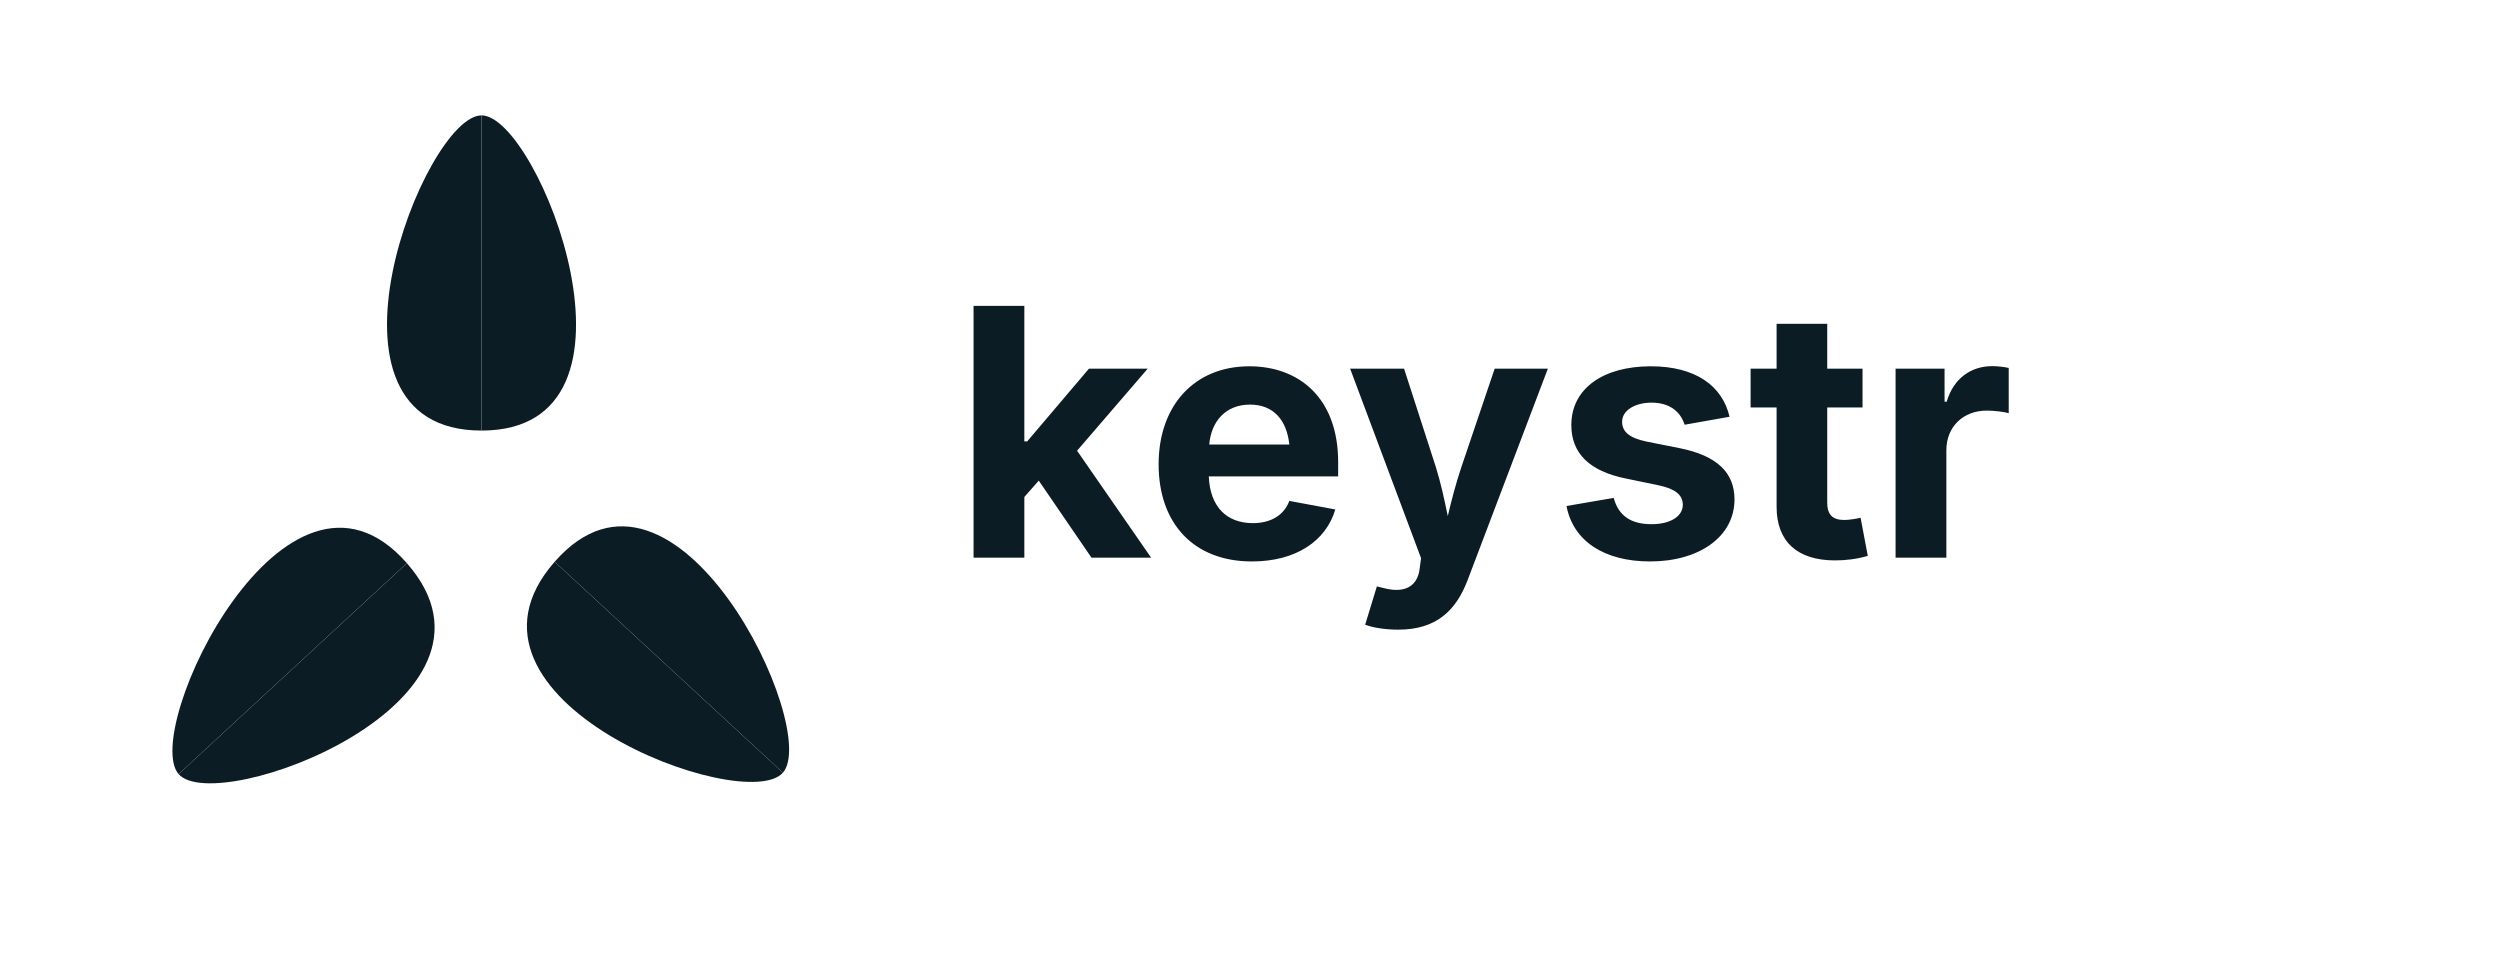
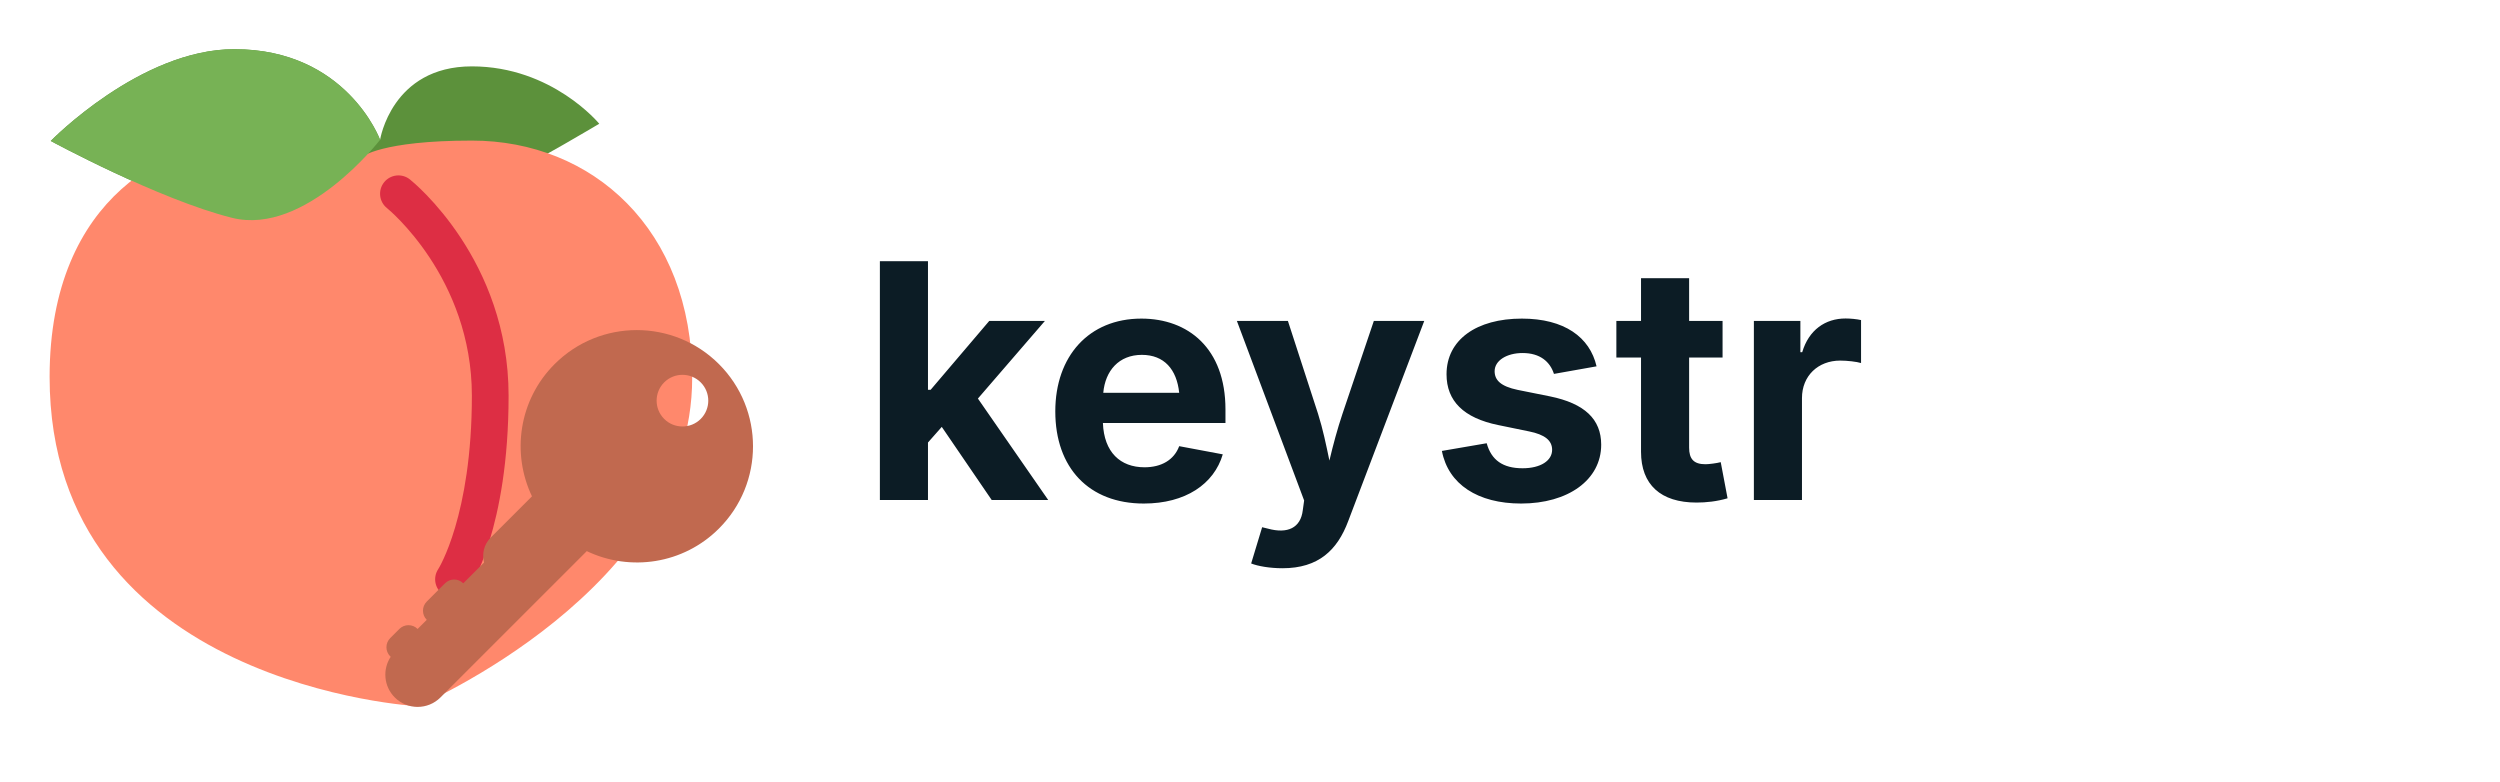
- <svg xmlns="http://www.w3.org/2000/svg" width="260" height="100" viewBox="0 0 260 100" fill="none">
-   <path d="M50.079 12C44.147 12 31.294 44.779 50.079 44.779L50.079 12Z" fill="#0C1C25" />
-   <path d="M50.079 12C56.011 12 68.864 44.779 50.079 44.779L50.079 12Z" fill="#0C1C25" />
-   <path d="M81.423 80.359C85.392 75.835 70.253 44.101 57.684 58.425L81.423 80.359Z" fill="#0C1C25" />
-   <path d="M81.423 80.359C77.454 84.882 45.114 72.749 57.684 58.425L81.423 80.359Z" fill="#0C1C25" />
-   <path d="M18.577 80.505C14.608 75.981 29.747 44.247 42.316 58.571L18.577 80.505Z" fill="#0C1C25" />
-   <path d="M18.577 80.505C22.546 85.028 54.886 72.895 42.316 58.571L18.577 80.505Z" fill="#0C1C25" />
-   <text x="99" y="58" fill="#0C1C25" font-family="ui-sans-serif, system-ui, -apple-system, sans-serif" font-size="36" font-weight="700">keystr</text>
+ <svg xmlns="http://www.w3.org/2000/svg" width="320" height="100" viewBox="0 0 320 100">
+   <g transform="translate(4,6) scale(2.35)">
+     <path fill="#5C913B" d="M1.062 5.125s4.875-5 10-5C17.188.125 19 5.062 19 5.062s.625-4 5-4 6.938 3.125 6.938 3.125-3.562 2.125-4.625 2.562c-2.801 1.153-11.375 3.562-15.375 2.562S1.062 5.125 1.062 5.125z" />
+     <path fill="#FF886C" d="M18 6s1.042-.896 6-.896c6.542 0 12 4.812 12 12.927 0 11.531-14.958 17.881-14.958 17.881S1 34.833 1 17.977C1 8.018 7.75 5 12 5c4.958 0 6 1 6 1z" />
+     <path fill="#77B255" d="M1.062 5.125s4.875-5 10-5C17.188.125 19 5.062 19 5.062s-4.062 5.25-8.062 4.25-9.876-4.187-9.876-4.187z" />
+     <path fill="#DD2E44" d="M22.999 30c-.19 0-.383-.055-.554-.168-.46-.307-.584-.927-.277-1.387C22.183 28.423 24 25.538 24 19c0-6.445-4.578-10.182-4.625-10.219-.431-.345-.501-.974-.156-1.405.346-.431.975-.501 1.406-.156C20.844 7.395 26 11.604 26 19c0 7.22-2.079 10.422-2.168 10.555-.192.289-.51.445-.833.445z" />
+   </g>
+   <g transform="translate(48,42) scale(1.35)">
+     <path fill="#C1694F" d="M32.614 3.414C28.31-.89 21.332-.89 17.027 3.414c-3.391 3.392-4.098 8.439-2.144 12.535l-3.916 3.915c-.64.641-.841 1.543-.625 2.359l-1.973 1.972c-.479-.48-1.252-.48-1.731 0l-1.731 1.732c-.479.479-.479 1.253 0 1.732l-.867.864c-.479-.478-1.253-.478-1.731 0l-.866.867c-.479.479-.479 1.253 0 1.732.015.016.036.02.051.033-.794 1.189-.668 2.812.382 3.863 1.195 1.195 3.134 1.195 4.329 0L20.08 21.144c4.097 1.955 9.144 1.247 12.535-2.146 4.302-4.302 4.302-11.28-.001-15.584zm-1.731 5.195c-.957.956-2.509.956-3.464 0-.956-.956-.956-2.507 0-3.464.955-.956 2.507-.956 3.464 0 .956.957.956 2.508 0 3.464z" />
+   </g>
+   <text x="110" y="64" fill="#0C1C25" font-family="ui-sans-serif, system-ui, -apple-system, 'Segoe UI', sans-serif" font-size="42" font-weight="700">keystr</text>
</svg>
